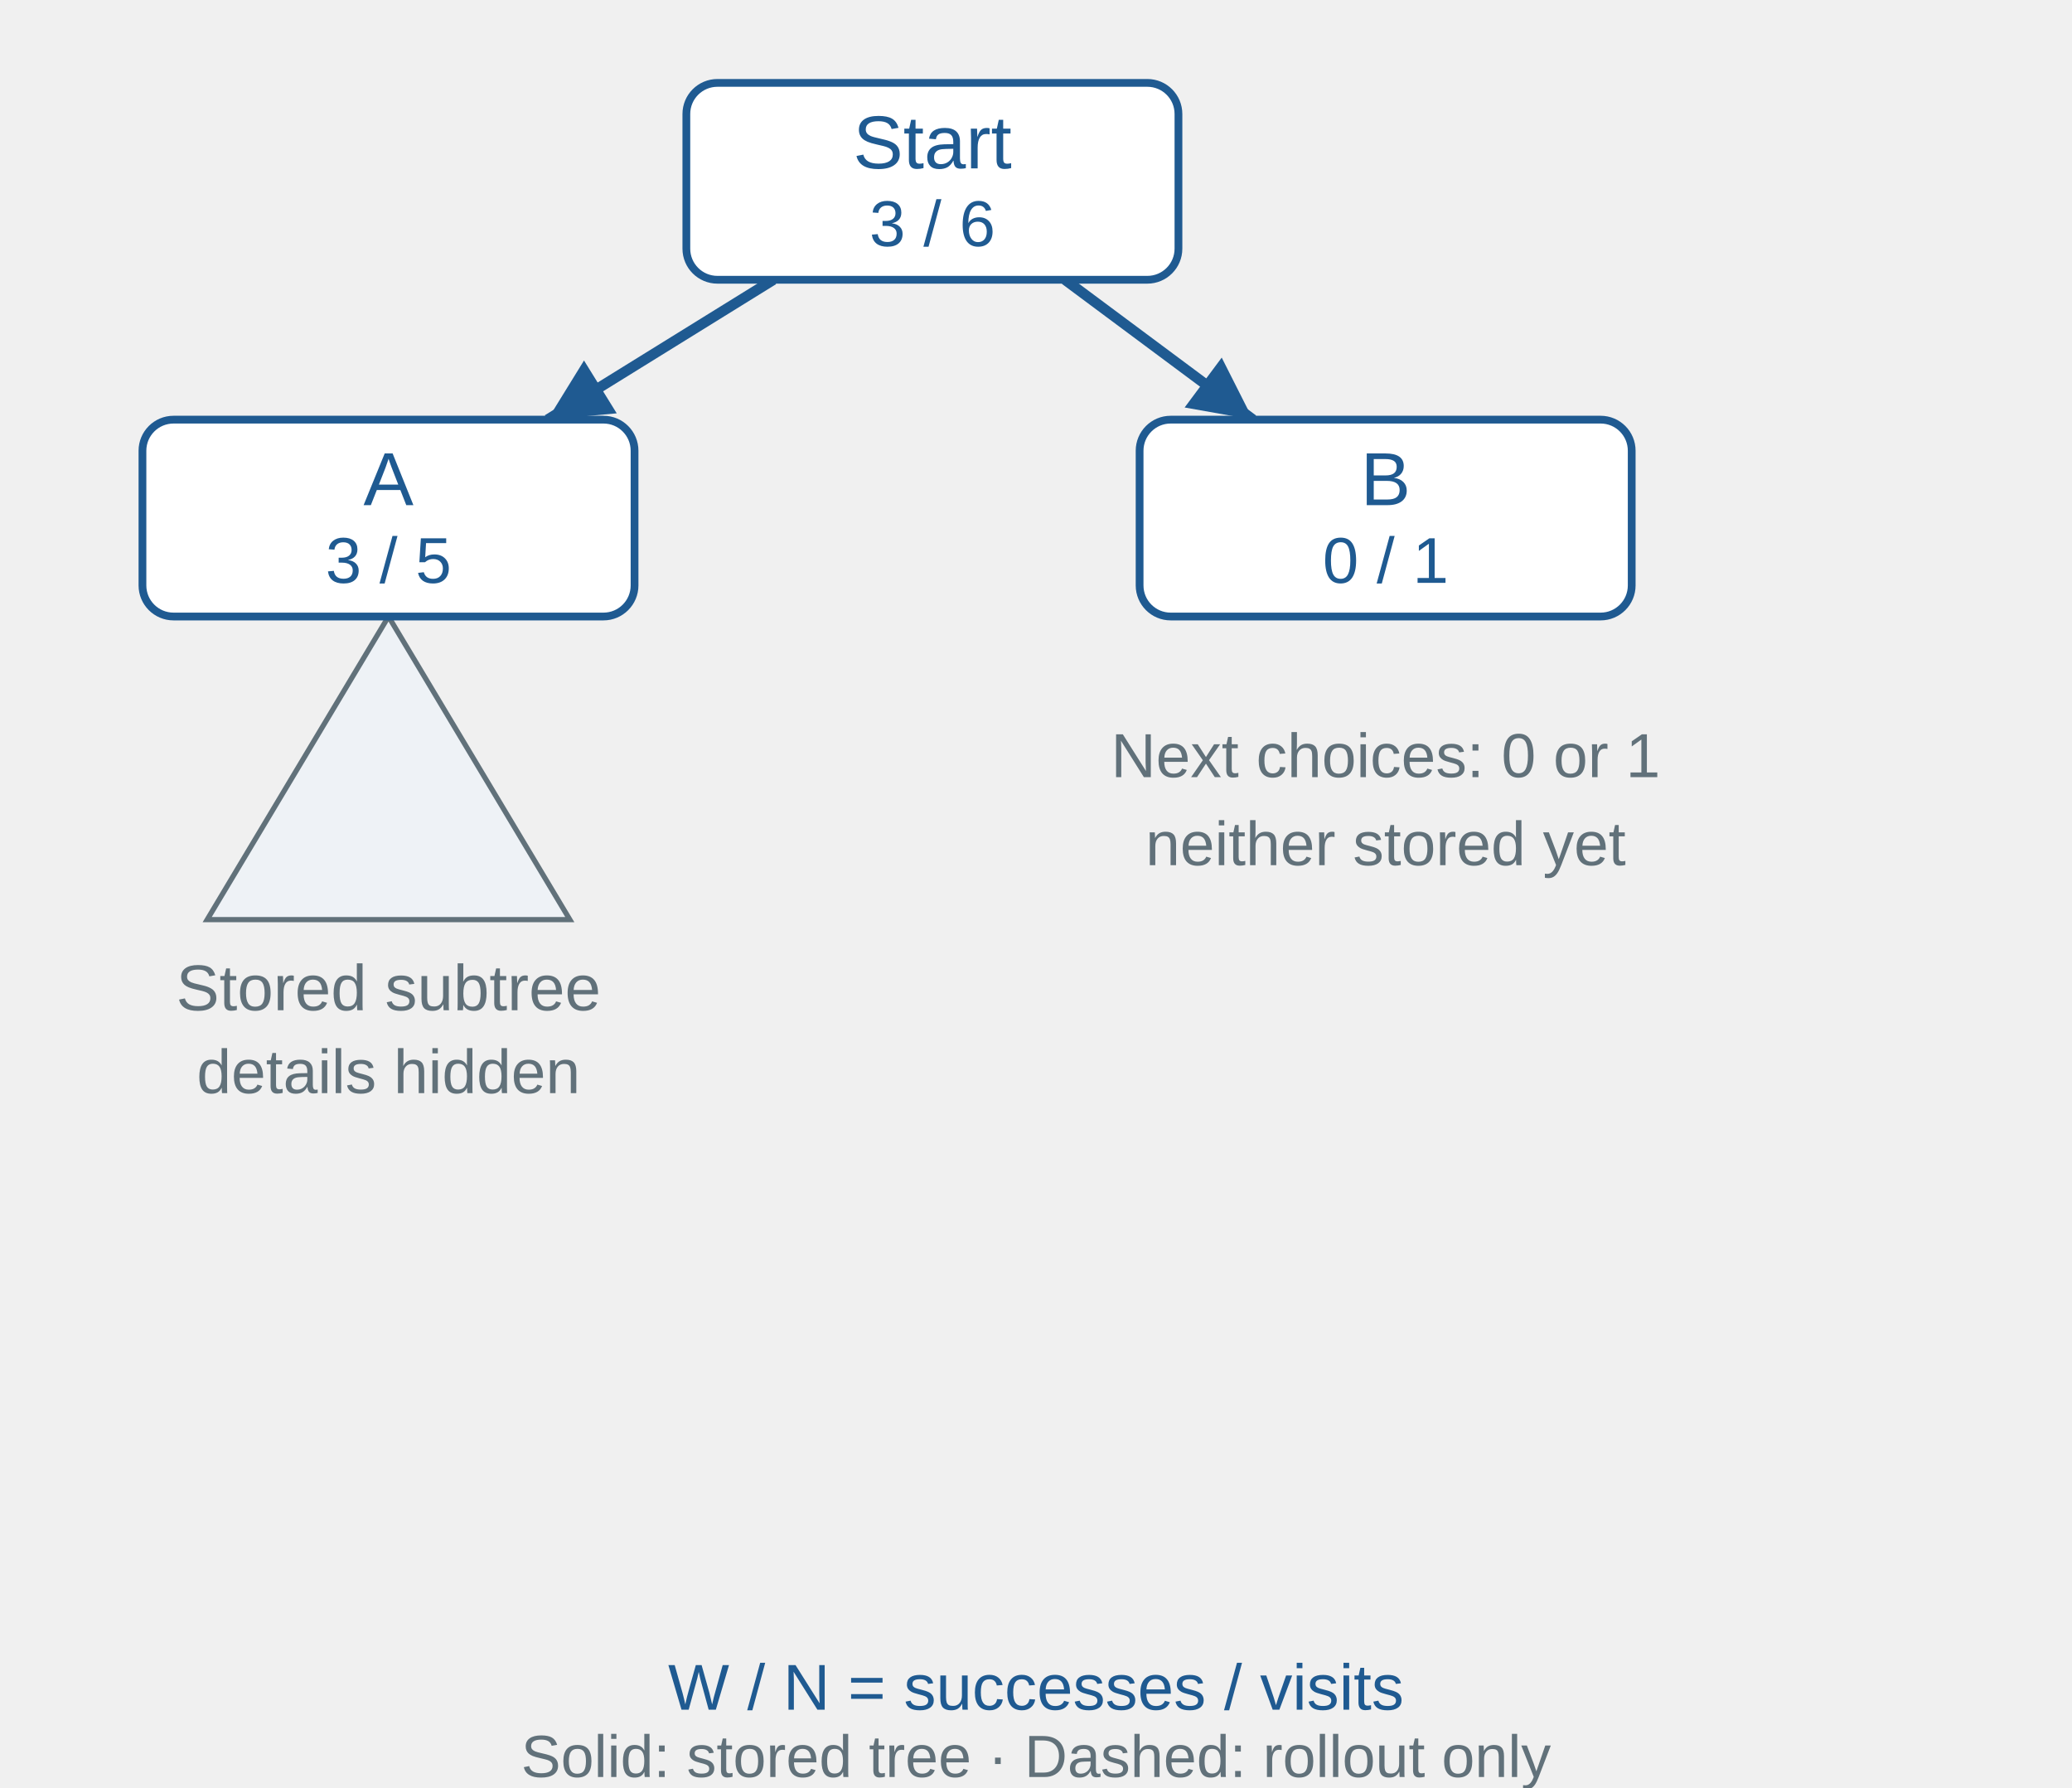
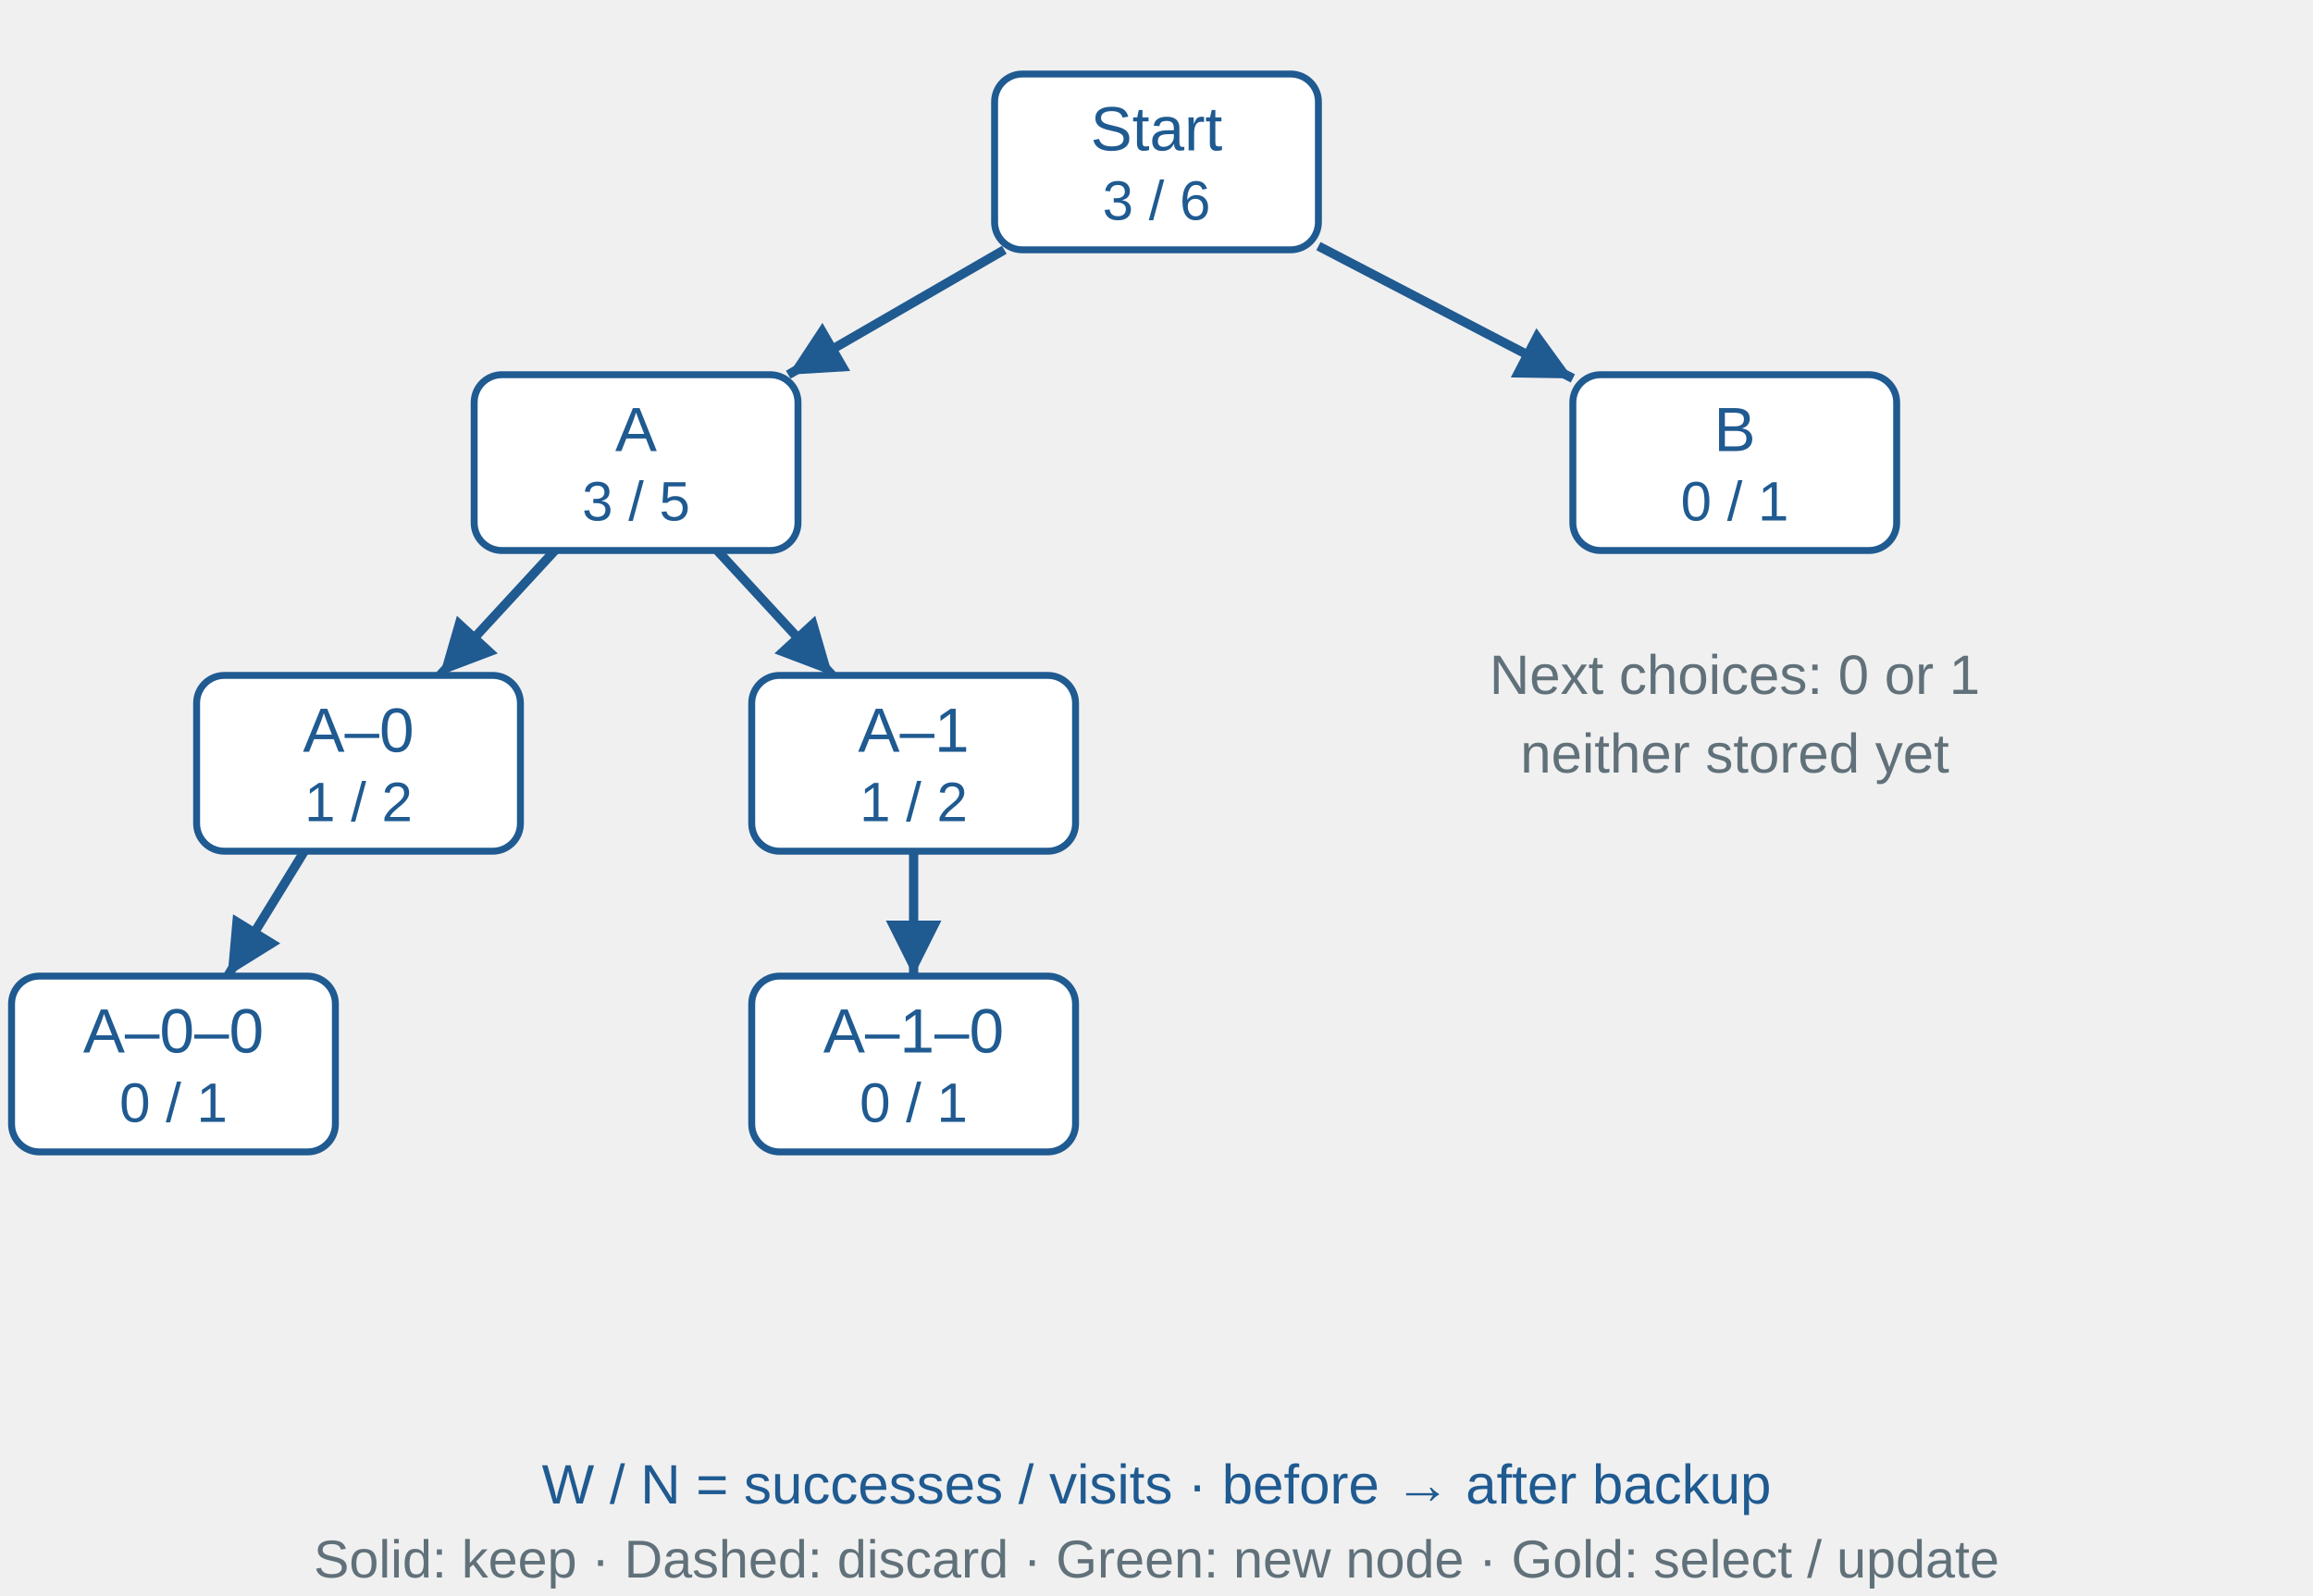
- <svg xmlns="http://www.w3.org/2000/svg" viewBox="0 0 800 690" role="img" aria-labelledby="title desc">
+ <svg xmlns="http://www.w3.org/2000/svg" viewBox="0 0 1000 690" role="img" aria-labelledby="title desc">
  <defs>
    <marker id="blue" viewBox="0 0 10 10" refX="10" refY="5" markerWidth="6" markerHeight="6" orient="auto-start-reverse">
      <path d="M0 0 L10 5 L0 10 Z" fill="#1f5a91" />
    </marker>
    <marker id="gold" viewBox="0 0 10 10" refX="10" refY="5" markerWidth="6" markerHeight="6" orient="auto-start-reverse">
      <path d="M0 0 L10 5 L0 10 Z" fill="#9a6509" />
    </marker>
    <marker id="green" viewBox="0 0 10 10" refX="10" refY="5" markerWidth="6" markerHeight="6" orient="auto-start-reverse">
      <path d="M0 0 L10 5 L0 10 Z" fill="#216b56" />
    </marker>
    <marker id="red" viewBox="0 0 10 10" refX="10" refY="5" markerWidth="6" markerHeight="6" orient="auto-start-reverse">
      <path d="M0 0 L10 5 L0 10 Z" fill="#ac3543" />
    </marker>
    <marker id="gray" viewBox="0 0 10 10" refX="10" refY="5" markerWidth="6" markerHeight="6" orient="auto-start-reverse">
      <path d="M0 0 L10 5 L0 10 Z" fill="#61717a" />
    </marker>
  </defs>
  <g font-family="Arial, sans-serif" text-anchor="middle">
-     <path d="M298.6 108.0 L211.4 162.0" fill="none" stroke="#1f5a91" stroke-width="4" marker-end="url(#blue)" />
-     <path d="M411.2 108.0 L483.8 162.0" fill="none" stroke="#1f5a91" stroke-width="4" marker-end="url(#blue)" />
-     <path d="M150 238 L80 355 L220 355 Z" fill="#eef2f6" stroke="#61717a" stroke-width="2" />
-     <text x="150" y="390" font-size="25" fill="#61717a">Stored subtree</text>
-     <text x="150" y="422" font-size="24" fill="#61717a">details hidden</text>
-     <rect x="265" y="32" width="190" height="76" rx="12" fill="white" stroke="#1f5a91" stroke-width="3" />
-     <text x="360" y="65" font-size="29" fill="#1f5a91">Start</text>
-     <text x="360" y="95" font-size="25" fill="#1f5a91">3 / 6</text>
-     <rect x="55" y="162" width="190" height="76" rx="12" fill="white" stroke="#1f5a91" stroke-width="3" />
-     <text x="150" y="195" font-size="29" fill="#1f5a91">A</text>
-     <text x="150" y="225" font-size="25" fill="#1f5a91">3 / 5</text>
-     <rect x="440" y="162" width="190" height="76" rx="12" fill="white" stroke="#1f5a91" stroke-width="3" />
-     <text x="535" y="195" font-size="29" fill="#1f5a91">B</text>
-     <text x="535" y="225" font-size="25" fill="#1f5a91">0 / 1</text>
-     <text x="535" y="300" font-size="24" fill="#61717a">Next choices: 0 or 1</text>
-     <text x="535" y="334" font-size="24" fill="#61717a">neither stored yet</text>
-     <text x="400" y="660" font-size="25" fill="#1f5a91">W / N = successes / visits</text>
-     <text x="400" y="686" font-size="23" fill="#61717a">Solid: stored tree · Dashed: rollout only</text>
+     <path d="M434.2 108.0 L340.8 162.0" fill="none" stroke="#1f5a91" stroke-width="4" marker-end="url(#blue)" />
+     <path d="M570.0 106.4 L680.0 163.6" fill="none" stroke="#1f5a91" stroke-width="4" marker-end="url(#blue)" />
+     <path d="M239.9 238.0 L190.1 292.0" fill="none" stroke="#1f5a91" stroke-width="4" marker-end="url(#blue)" />
+     <path d="M310.1 238.0 L359.9 292.0" fill="none" stroke="#1f5a91" stroke-width="4" marker-end="url(#blue)" />
+     <path d="M131.6 368.0 L98.4 422.0" fill="none" stroke="#1f5a91" stroke-width="4" marker-end="url(#blue)" />
+     <path d="M395.0 368.0 L395.0 422.0" fill="none" stroke="#1f5a91" stroke-width="4" marker-end="url(#blue)" />
+     <rect x="430" y="32" width="140" height="76" rx="12" fill="white" stroke="#1f5a91" stroke-width="3" />
+     <text x="500" y="65" font-size="27" fill="#1f5a91">Start</text>
+     <text x="500" y="95" font-size="24" fill="#1f5a91">3 / 6</text>
+     <rect x="205" y="162" width="140" height="76" rx="12" fill="white" stroke="#1f5a91" stroke-width="3" />
+     <text x="275" y="195" font-size="27" fill="#1f5a91">A</text>
+     <text x="275" y="225" font-size="24" fill="#1f5a91">3 / 5</text>
+     <rect x="680" y="162" width="140" height="76" rx="12" fill="white" stroke="#1f5a91" stroke-width="3" />
+     <text x="750" y="195" font-size="27" fill="#1f5a91">B</text>
+     <text x="750" y="225" font-size="24" fill="#1f5a91">0 / 1</text>
+     <rect x="85" y="292" width="140" height="76" rx="12" fill="white" stroke="#1f5a91" stroke-width="3" />
+     <text x="155" y="325" font-size="27" fill="#1f5a91">A–0</text>
+     <text x="155" y="355" font-size="24" fill="#1f5a91">1 / 2</text>
+     <rect x="325" y="292" width="140" height="76" rx="12" fill="white" stroke="#1f5a91" stroke-width="3" />
+     <text x="395" y="325" font-size="27" fill="#1f5a91">A–1</text>
+     <text x="395" y="355" font-size="24" fill="#1f5a91">1 / 2</text>
+     <rect x="5" y="422" width="140" height="76" rx="12" fill="white" stroke="#1f5a91" stroke-width="3" />
+     <text x="75" y="455" font-size="27" fill="#1f5a91">A–0–0</text>
+     <text x="75" y="485" font-size="24" fill="#1f5a91">0 / 1</text>
+     <rect x="325" y="422" width="140" height="76" rx="12" fill="white" stroke="#1f5a91" stroke-width="3" />
+     <text x="395" y="455" font-size="27" fill="#1f5a91">A–1–0</text>
+     <text x="395" y="485" font-size="24" fill="#1f5a91">0 / 1</text>
+     <text x="750" y="300" font-size="24" fill="#61717a">Next choices: 0 or 1</text>
+     <text x="750" y="334" font-size="24" fill="#61717a">neither stored yet</text>
+     <text x="500" y="650" font-size="24" fill="#1f5a91">W / N = successes / visits · before → after backup</text>
+     <text x="500" y="682" font-size="23" fill="#61717a">Solid: keep · Dashed: discard · Green: new node · Gold: select / update</text>
  </g>
</svg>
